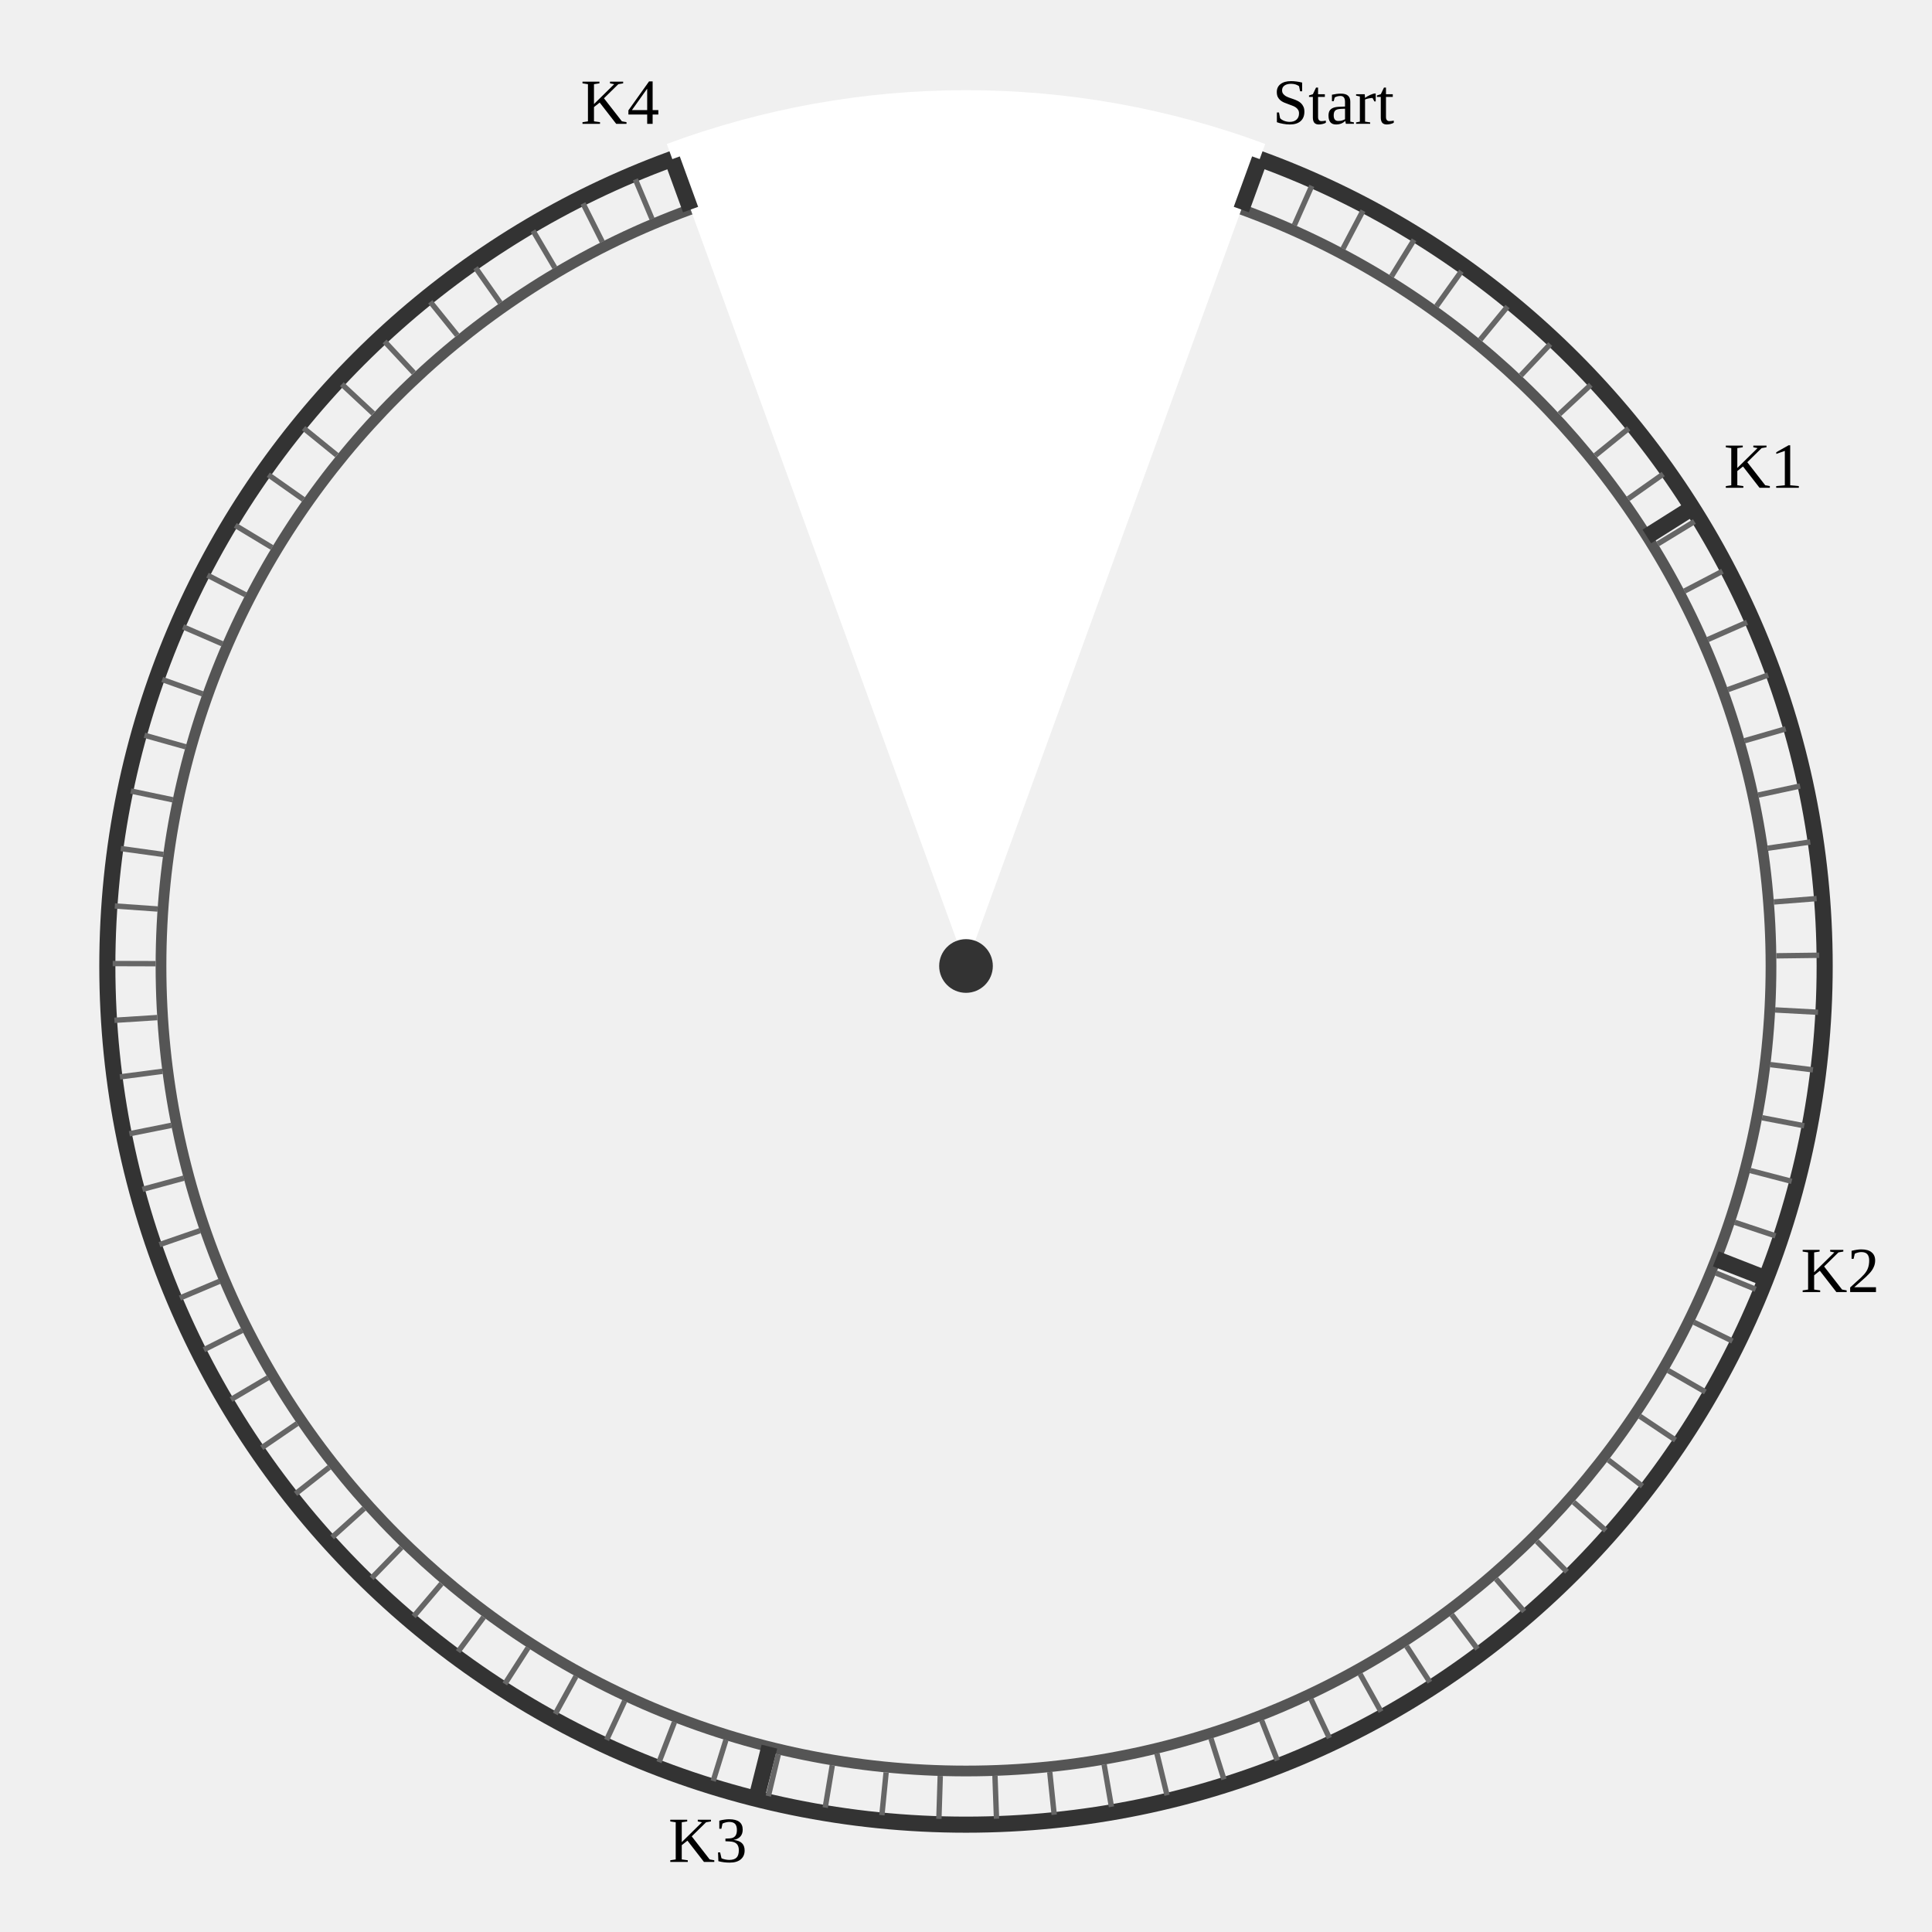
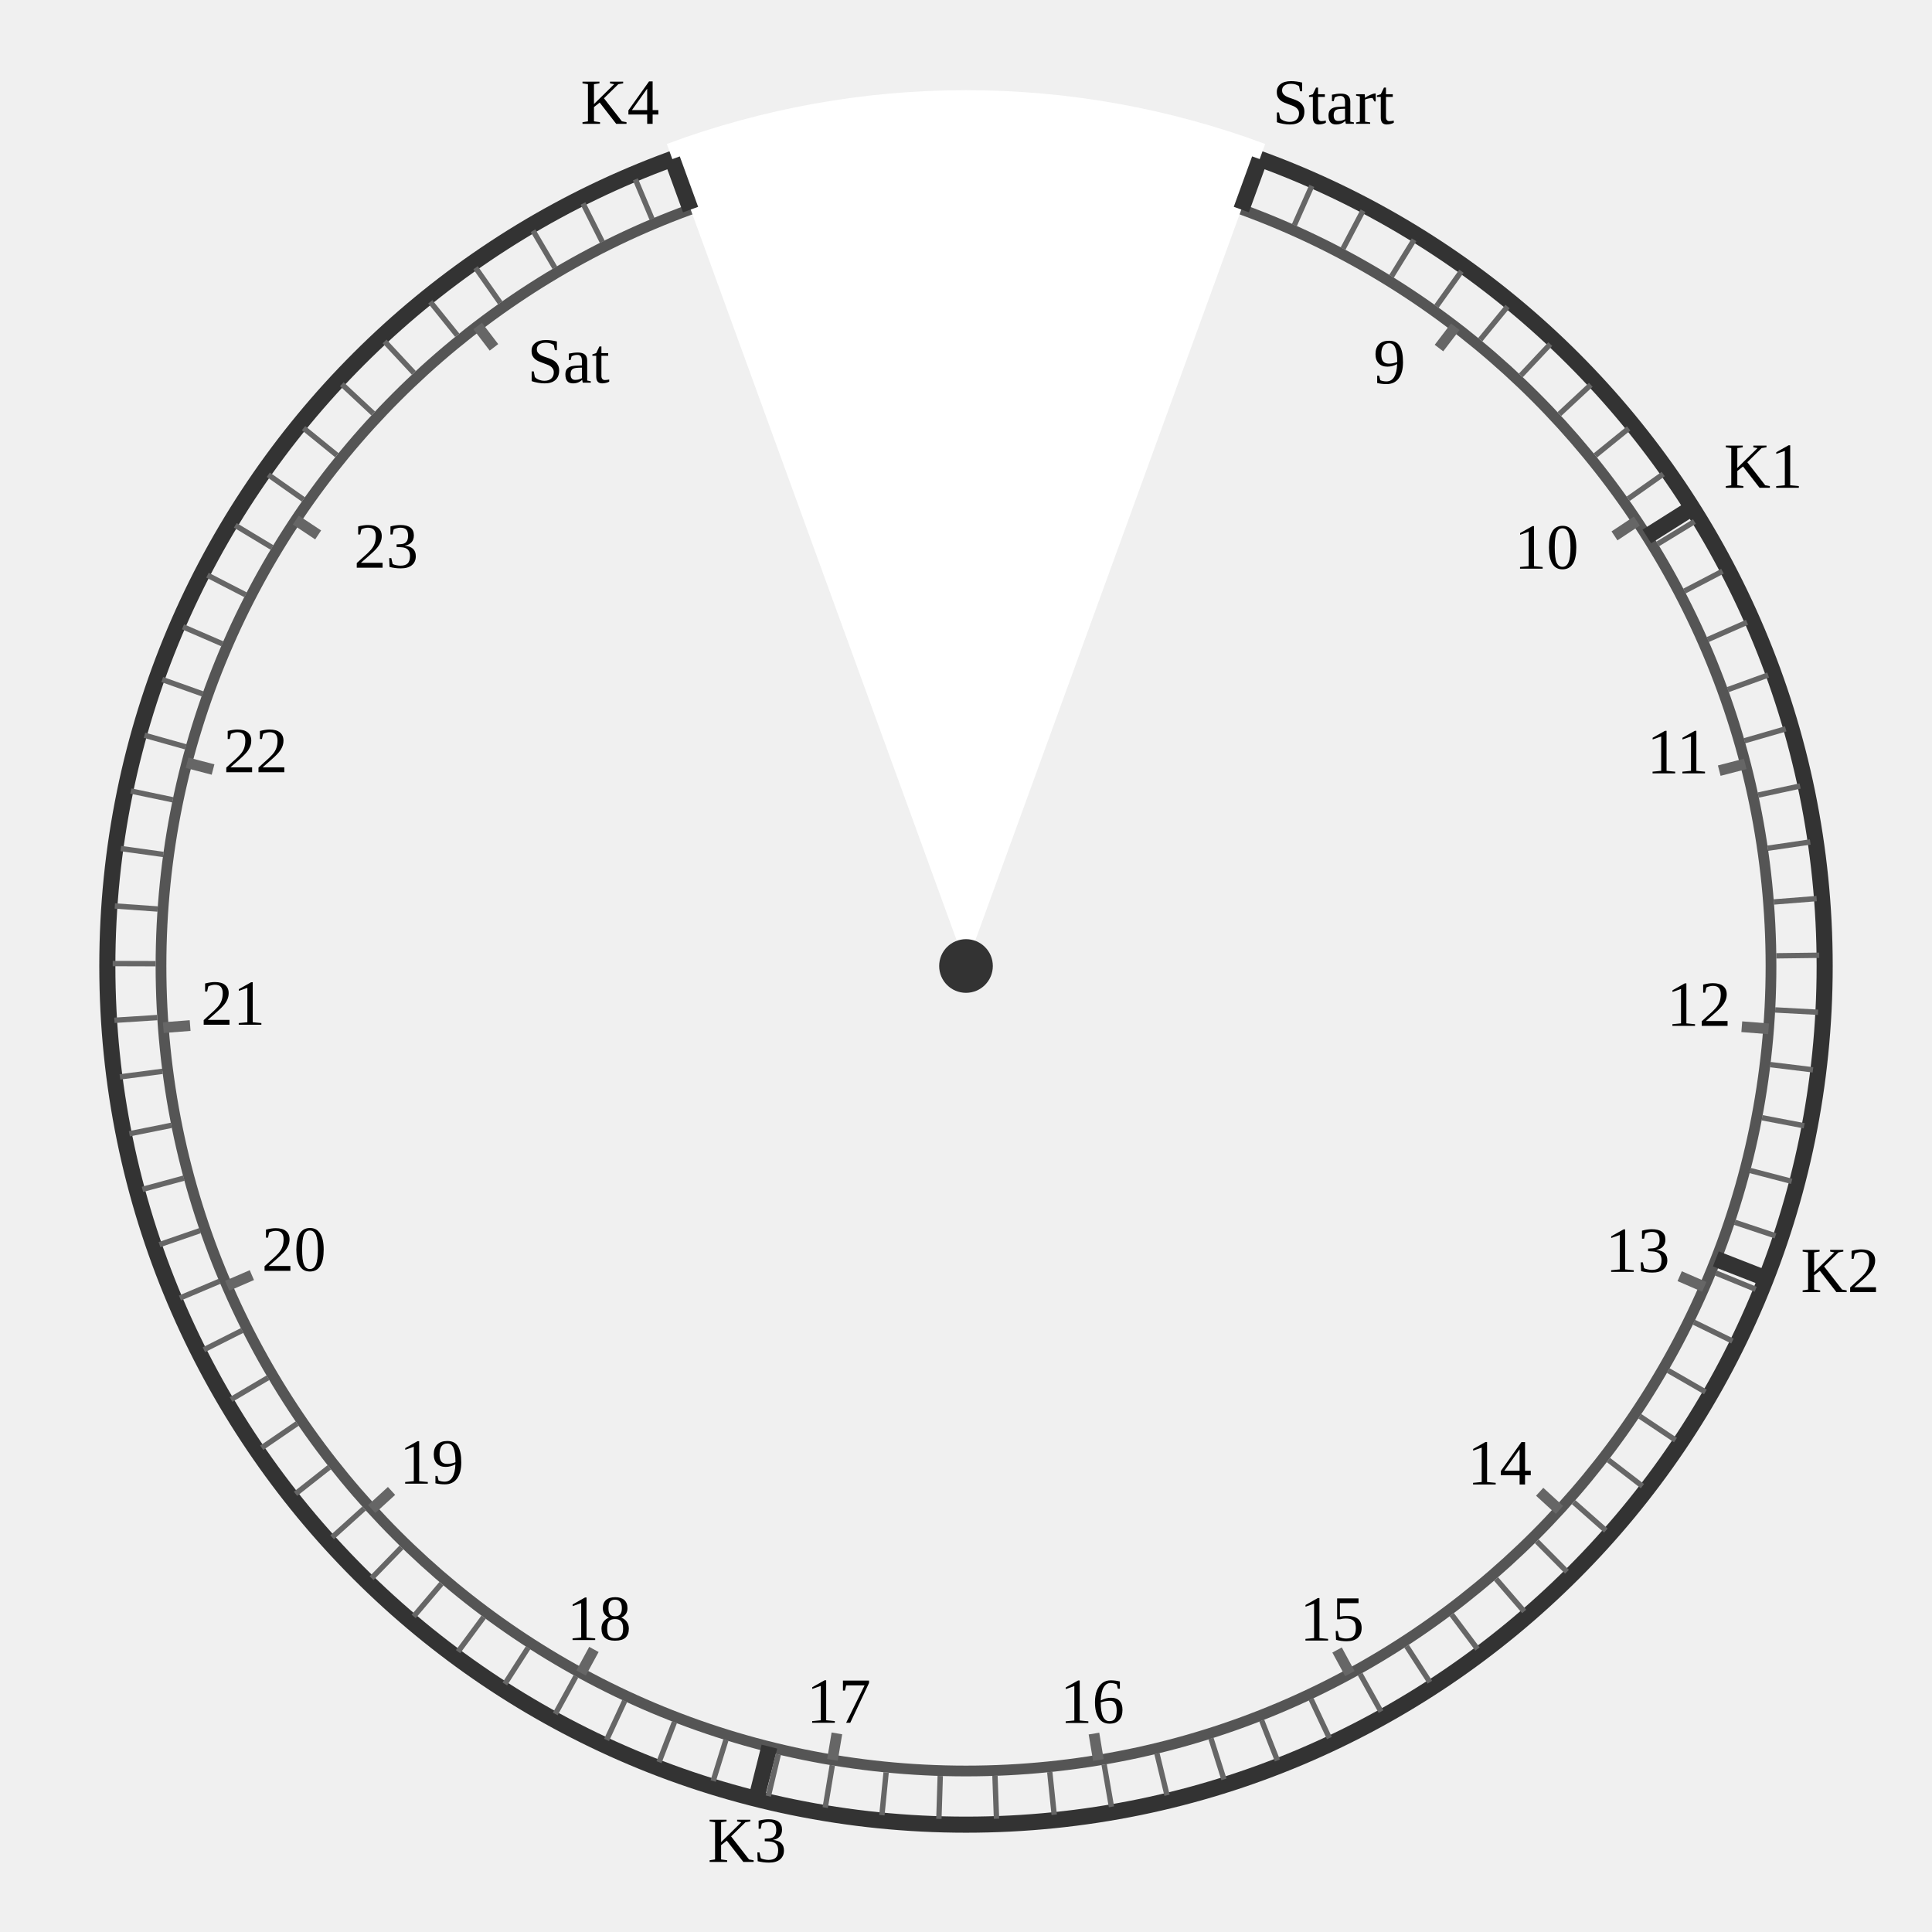
<svg xmlns="http://www.w3.org/2000/svg" height="360" viewBox="0 0 360 360" width="360">
  <g font-size="12" id="world" shape-rendering="geometricPrecision">
    <circle cx="180" cy="180" fill="#f0f0f0" r="160" stroke="#333" stroke-width="3" />
    <circle cx="180" cy="180" fill="#f0f0f0" r="150" stroke="#555" stroke-width="2" />
    <path d="M 180 180 L 124.251 26.83 A 160 160 0 0 1 235.749 26.83 Z" fill="white" stroke="white" stroke-width="0" />
    <g>
      <g transform="translate(180, 180)">
        <path d="M0,-150 L0,-160" stroke="#333" stroke-width="3" transform="rotate(20)" />
        <path d="M0,-150 L0,-160" stroke="#333" stroke-width="3" transform="rotate(57.75251)" />
        <path d="M0,-150 L0,-160" stroke="#333" stroke-width="3" transform="rotate(111.3354)" />
        <path d="M0,-150 L0,-160" stroke="#333" stroke-width="3" transform="rotate(194.1357)" />
        <path d="M0,-150 L0,-160" stroke="#333" stroke-width="3" transform="rotate(339.9921)" />
        <path d="M0,-151 L0,-159" stroke="#666" stroke-width="1" transform="rotate(23.90391)" />
        <path d="M0,-151 L0,-159" stroke="#666" stroke-width="1" transform="rotate(27.72575)" />
        <path d="M0,-151 L0,-159" stroke="#666" stroke-width="1" transform="rotate(31.67426)" />
        <path d="M0,-151 L0,-159" stroke="#666" stroke-width="1" transform="rotate(35.49193)" />
        <path d="M0,-151 L0,-159" stroke="#666" stroke-width="1" transform="rotate(39.38958)" />
        <path d="M0,-151 L0,-159" stroke="#666" stroke-width="1" transform="rotate(43.2125)" />
        <path d="M0,-151 L0,-159" stroke="#666" stroke-width="1" transform="rotate(47.0717)" />
        <path d="M0,-151 L0,-159" stroke="#666" stroke-width="1" transform="rotate(50.94904)" />
        <path d="M0,-151 L0,-159" stroke="#666" stroke-width="1" transform="rotate(54.79393)" />
        <path d="M0,-151 L0,-159" stroke="#666" stroke-width="1" transform="rotate(58.61058)" />
        <path d="M0,-151 L0,-159" stroke="#666" stroke-width="1" transform="rotate(62.44248)" />
        <path d="M0,-151 L0,-159" stroke="#666" stroke-width="1" transform="rotate(66.24605)" />
        <path d="M0,-151 L0,-159" stroke="#666" stroke-width="1" transform="rotate(70.06065)" />
        <path d="M0,-151 L0,-159" stroke="#666" stroke-width="1" transform="rotate(73.86373)" />
        <path d="M0,-151 L0,-159" stroke="#666" stroke-width="1" transform="rotate(77.82287)" />
        <path d="M0,-151 L0,-159" stroke="#666" stroke-width="1" transform="rotate(81.64282)" />
        <path d="M0,-151 L0,-159" stroke="#666" stroke-width="1" transform="rotate(85.46748)" />
        <path d="M0,-151 L0,-159" stroke="#666" stroke-width="1" transform="rotate(89.27954)" />
        <path d="M0,-151 L0,-159" stroke="#666" stroke-width="1" transform="rotate(93.1079)" />
        <path d="M0,-151 L0,-159" stroke="#666" stroke-width="1" transform="rotate(96.98905)" />
        <path d="M0,-151 L0,-159" stroke="#666" stroke-width="1" transform="rotate(100.7924)" />
        <path d="M0,-151 L0,-159" stroke="#666" stroke-width="1" transform="rotate(104.6172)" />
        <path d="M0,-151 L0,-159" stroke="#666" stroke-width="1" transform="rotate(108.4372)" />
        <path d="M0,-151 L0,-159" stroke="#666" stroke-width="1" transform="rotate(112.2637)" />
        <path d="M0,-151 L0,-159" stroke="#666" stroke-width="1" transform="rotate(116.075)" />
        <path d="M0,-151 L0,-159" stroke="#666" stroke-width="1" transform="rotate(119.9448)" />
        <path d="M0,-151 L0,-159" stroke="#666" stroke-width="1" transform="rotate(123.7503)" />
        <path d="M0,-151 L0,-159" stroke="#666" stroke-width="1" transform="rotate(127.559)" />
        <path d="M0,-151 L0,-159" stroke="#666" stroke-width="1" transform="rotate(131.423)" />
        <path d="M0,-151 L0,-159" stroke="#666" stroke-width="1" transform="rotate(135.2266)" />
        <path d="M0,-151 L0,-159" stroke="#666" stroke-width="1" transform="rotate(139.1481)" />
        <path d="M0,-151 L0,-159" stroke="#666" stroke-width="1" transform="rotate(143.1713)" />
        <path d="M0,-151 L0,-159" stroke="#666" stroke-width="1" transform="rotate(147.0684)" />
        <path d="M0,-151 L0,-159" stroke="#666" stroke-width="1" transform="rotate(150.8994)" />
        <path d="M0,-151 L0,-159" stroke="#666" stroke-width="1" transform="rotate(154.7951)" />
        <path d="M0,-151 L0,-159" stroke="#666" stroke-width="1" transform="rotate(158.5988)" />
        <path d="M0,-151 L0,-159" stroke="#666" stroke-width="1" transform="rotate(162.4046)" />
        <path d="M0,-151 L0,-159" stroke="#666" stroke-width="1" transform="rotate(166.3722)" />
        <path d="M0,-151 L0,-159" stroke="#666" stroke-width="1" transform="rotate(170.1861)" />
        <path d="M0,-151 L0,-159" stroke="#666" stroke-width="1" transform="rotate(174.0672)" />
        <path d="M0,-151 L0,-159" stroke="#666" stroke-width="1" transform="rotate(177.9515)" />
        <path d="M0,-151 L0,-159" stroke="#666" stroke-width="1" transform="rotate(181.8211)" />
        <path d="M0,-151 L0,-159" stroke="#666" stroke-width="1" transform="rotate(185.6572)" />
        <path d="M0,-151 L0,-159" stroke="#666" stroke-width="1" transform="rotate(189.4967)" />
        <path d="M0,-151 L0,-159" stroke="#666" stroke-width="1" transform="rotate(193.3919)" />
        <path d="M0,-151 L0,-159" stroke="#666" stroke-width="1" transform="rotate(197.2341)" />
        <path d="M0,-151 L0,-159" stroke="#666" stroke-width="1" transform="rotate(201.0861)" />
        <path d="M0,-151 L0,-159" stroke="#666" stroke-width="1" transform="rotate(204.91)" />
        <path d="M0,-151 L0,-159" stroke="#666" stroke-width="1" transform="rotate(208.7721)" />
        <path d="M0,-151 L0,-159" stroke="#666" stroke-width="1" transform="rotate(212.7143)" />
        <path d="M0,-151 L0,-159" stroke="#666" stroke-width="1" transform="rotate(216.5301)" />
        <path d="M0,-151 L0,-159" stroke="#666" stroke-width="1" transform="rotate(220.338)" />
        <path d="M0,-151 L0,-159" stroke="#666" stroke-width="1" transform="rotate(224.1577)" />
        <path d="M0,-151 L0,-159" stroke="#666" stroke-width="1" transform="rotate(227.9719)" />
        <path d="M0,-151 L0,-159" stroke="#666" stroke-width="1" transform="rotate(231.7898)" />
        <path d="M0,-151 L0,-159" stroke="#666" stroke-width="1" transform="rotate(235.625)" />
        <path d="M0,-151 L0,-159" stroke="#666" stroke-width="1" transform="rotate(239.4657)" />
        <path d="M0,-151 L0,-159" stroke="#666" stroke-width="1" transform="rotate(243.2747)" />
        <path d="M0,-151 L0,-159" stroke="#666" stroke-width="1" transform="rotate(247.1015)" />
        <path d="M0,-151 L0,-159" stroke="#666" stroke-width="1" transform="rotate(250.9415)" />
        <path d="M0,-151 L0,-159" stroke="#666" stroke-width="1" transform="rotate(254.8256)" />
        <path d="M0,-151 L0,-159" stroke="#666" stroke-width="1" transform="rotate(258.6612)" />
        <path d="M0,-151 L0,-159" stroke="#666" stroke-width="1" transform="rotate(262.5325)" />
        <path d="M0,-151 L0,-159" stroke="#666" stroke-width="1" transform="rotate(266.3517)" />
        <path d="M0,-151 L0,-159" stroke="#666" stroke-width="1" transform="rotate(270.1639)" />
        <path d="M0,-151 L0,-159" stroke="#666" stroke-width="1" transform="rotate(274.0337)" />
        <path d="M0,-151 L0,-159" stroke="#666" stroke-width="1" transform="rotate(277.9116)" />
        <path d="M0,-151 L0,-159" stroke="#666" stroke-width="1" transform="rotate(281.8331)" />
        <path d="M0,-151 L0,-159" stroke="#666" stroke-width="1" transform="rotate(285.689)" />
        <path d="M0,-151 L0,-159" stroke="#666" stroke-width="1" transform="rotate(289.6174)" />
        <path d="M0,-151 L0,-159" stroke="#666" stroke-width="1" transform="rotate(293.4231)" />
        <path d="M0,-151 L0,-159" stroke="#666" stroke-width="1" transform="rotate(297.2599)" />
        <path d="M0,-151 L0,-159" stroke="#666" stroke-width="1" transform="rotate(301.0919)" />
        <path d="M0,-151 L0,-159" stroke="#666" stroke-width="1" transform="rotate(305.1507)" />
        <path d="M0,-151 L0,-159" stroke="#666" stroke-width="1" transform="rotate(309.0748)" />
        <path d="M0,-151 L0,-159" stroke="#666" stroke-width="1" transform="rotate(312.9879)" />
        <path d="M0,-151 L0,-159" stroke="#666" stroke-width="1" transform="rotate(317.0493)" />
        <path d="M0,-151 L0,-159" stroke="#666" stroke-width="1" transform="rotate(321.1115)" />
        <path d="M0,-151 L0,-159" stroke="#666" stroke-width="1" transform="rotate(324.918)" />
        <path d="M0,-151 L0,-159" stroke="#666" stroke-width="1" transform="rotate(329.5095)" />
        <path d="M0,-151 L0,-159" stroke="#666" stroke-width="1" transform="rotate(333.3318)" />
        <path d="M0,-151 L0,-159" stroke="#666" stroke-width="1" transform="rotate(337.2043)" />
+         <path d="M0,-145 L0,-150" stroke="#666" stroke-width="2" transform="rotate(37.43039)" />
+         <path d="M0,-145 L0,-150" stroke="#666" stroke-width="2" transform="rotate(56.44535)" />
+         <path d="M0,-145 L0,-150" stroke="#666" stroke-width="2" transform="rotate(75.46032)" />
+         <path d="M0,-145 L0,-150" stroke="#666" stroke-width="2" transform="rotate(94.47528)" />
+         <path d="M0,-145 L0,-150" stroke="#666" stroke-width="2" transform="rotate(113.4903)" />
+         <path d="M0,-145 L0,-150" stroke="#666" stroke-width="2" transform="rotate(132.5052)" />
+         <path d="M0,-145 L0,-150" stroke="#666" stroke-width="2" transform="rotate(151.5202)" />
+         <path d="M0,-145 L0,-150" stroke="#666" stroke-width="2" transform="rotate(170.5351)" />
+         <path d="M0,-145 L0,-150" stroke="#666" stroke-width="2" transform="rotate(189.5501)" />
+         <path d="M0,-145 L0,-150" stroke="#666" stroke-width="2" transform="rotate(208.5651)" />
+         <path d="M0,-145 L0,-150" stroke="#666" stroke-width="2" transform="rotate(227.58)" />
+         <path d="M0,-145 L0,-150" stroke="#666" stroke-width="2" transform="rotate(246.595)" />
+         <path d="M0,-145 L0,-150" stroke="#666" stroke-width="2" transform="rotate(265.61)" />
+         <path d="M0,-145 L0,-150" stroke="#666" stroke-width="2" transform="rotate(284.6249)" />
+         <path d="M0,-145 L0,-150" stroke="#666" stroke-width="2" transform="rotate(303.6399)" />
+         <path d="M0,-145 L0,-150" stroke="#666" stroke-width="2" transform="rotate(322.6549)" />
      </g>
      <g transform="translate(180, 180)">
        <text text-anchor="start" x="57.117" y="-156.929">
Start
</text>
        <text text-anchor="start" x="141.24" y="-89.107">
K1
</text>
        <text text-anchor="start" x="155.555" y="60.759">
K2
</text>
-         <text text-anchor="end" x="-40.785" y="166.943">
+         <text text-anchor="middle" x="-40.785" y="166.943">
K3
</text>
        <text text-anchor="end" x="-57.139" y="-156.921">
K4
+ </text>
+         <text text-anchor="end" x="81.915" y="-108.555">
+  9
+ </text>
+         <text text-anchor="end" x="114.17" y="-74.041">
+ 10
+ </text>
+         <text text-anchor="end" x="138.42" y="-35.9">
+ 11
+ </text>
+         <text text-anchor="end" x="142.564" y="11.158">
+ 12
+ </text>
+         <text text-anchor="end" x="131.149" y="56.999">
+ 13
+ </text>
+         <text text-anchor="end" x="105.422" y="96.619">
+ 14
+ </text>
+         <text text-anchor="middle" x="68.189" y="125.695">
+ 15
+ </text>
+         <text text-anchor="middle" x="23.515" y="141.053">
+ 16
+ </text>
+         <text text-anchor="middle" x="-23.725" y="141.018">
+ 17
+ </text>
+         <text text-anchor="middle" x="-68.376" y="125.593">
+ 18
+ </text>
+         <text text-anchor="start" x="-105.566" y="96.462">
+ 19
+ </text>
+         <text text-anchor="start" x="-131.234" y="56.804">
+ 20
+ </text>
+         <text text-anchor="start" x="-142.58" y="10.946">
+ 21
+ </text>
+         <text text-anchor="start" x="-138.367" y="-36.106">
+ 22
+ </text>
+         <text text-anchor="start" x="-114.053" y="-74.218">
+ 23
+ </text>
+         <text text-anchor="start" x="-81.746" y="-108.684">
+ Sat
</text>
      </g>
    </g>
    <circle cx="180" cy="180" fill="#333" r="5" />
  </g>
</svg>
